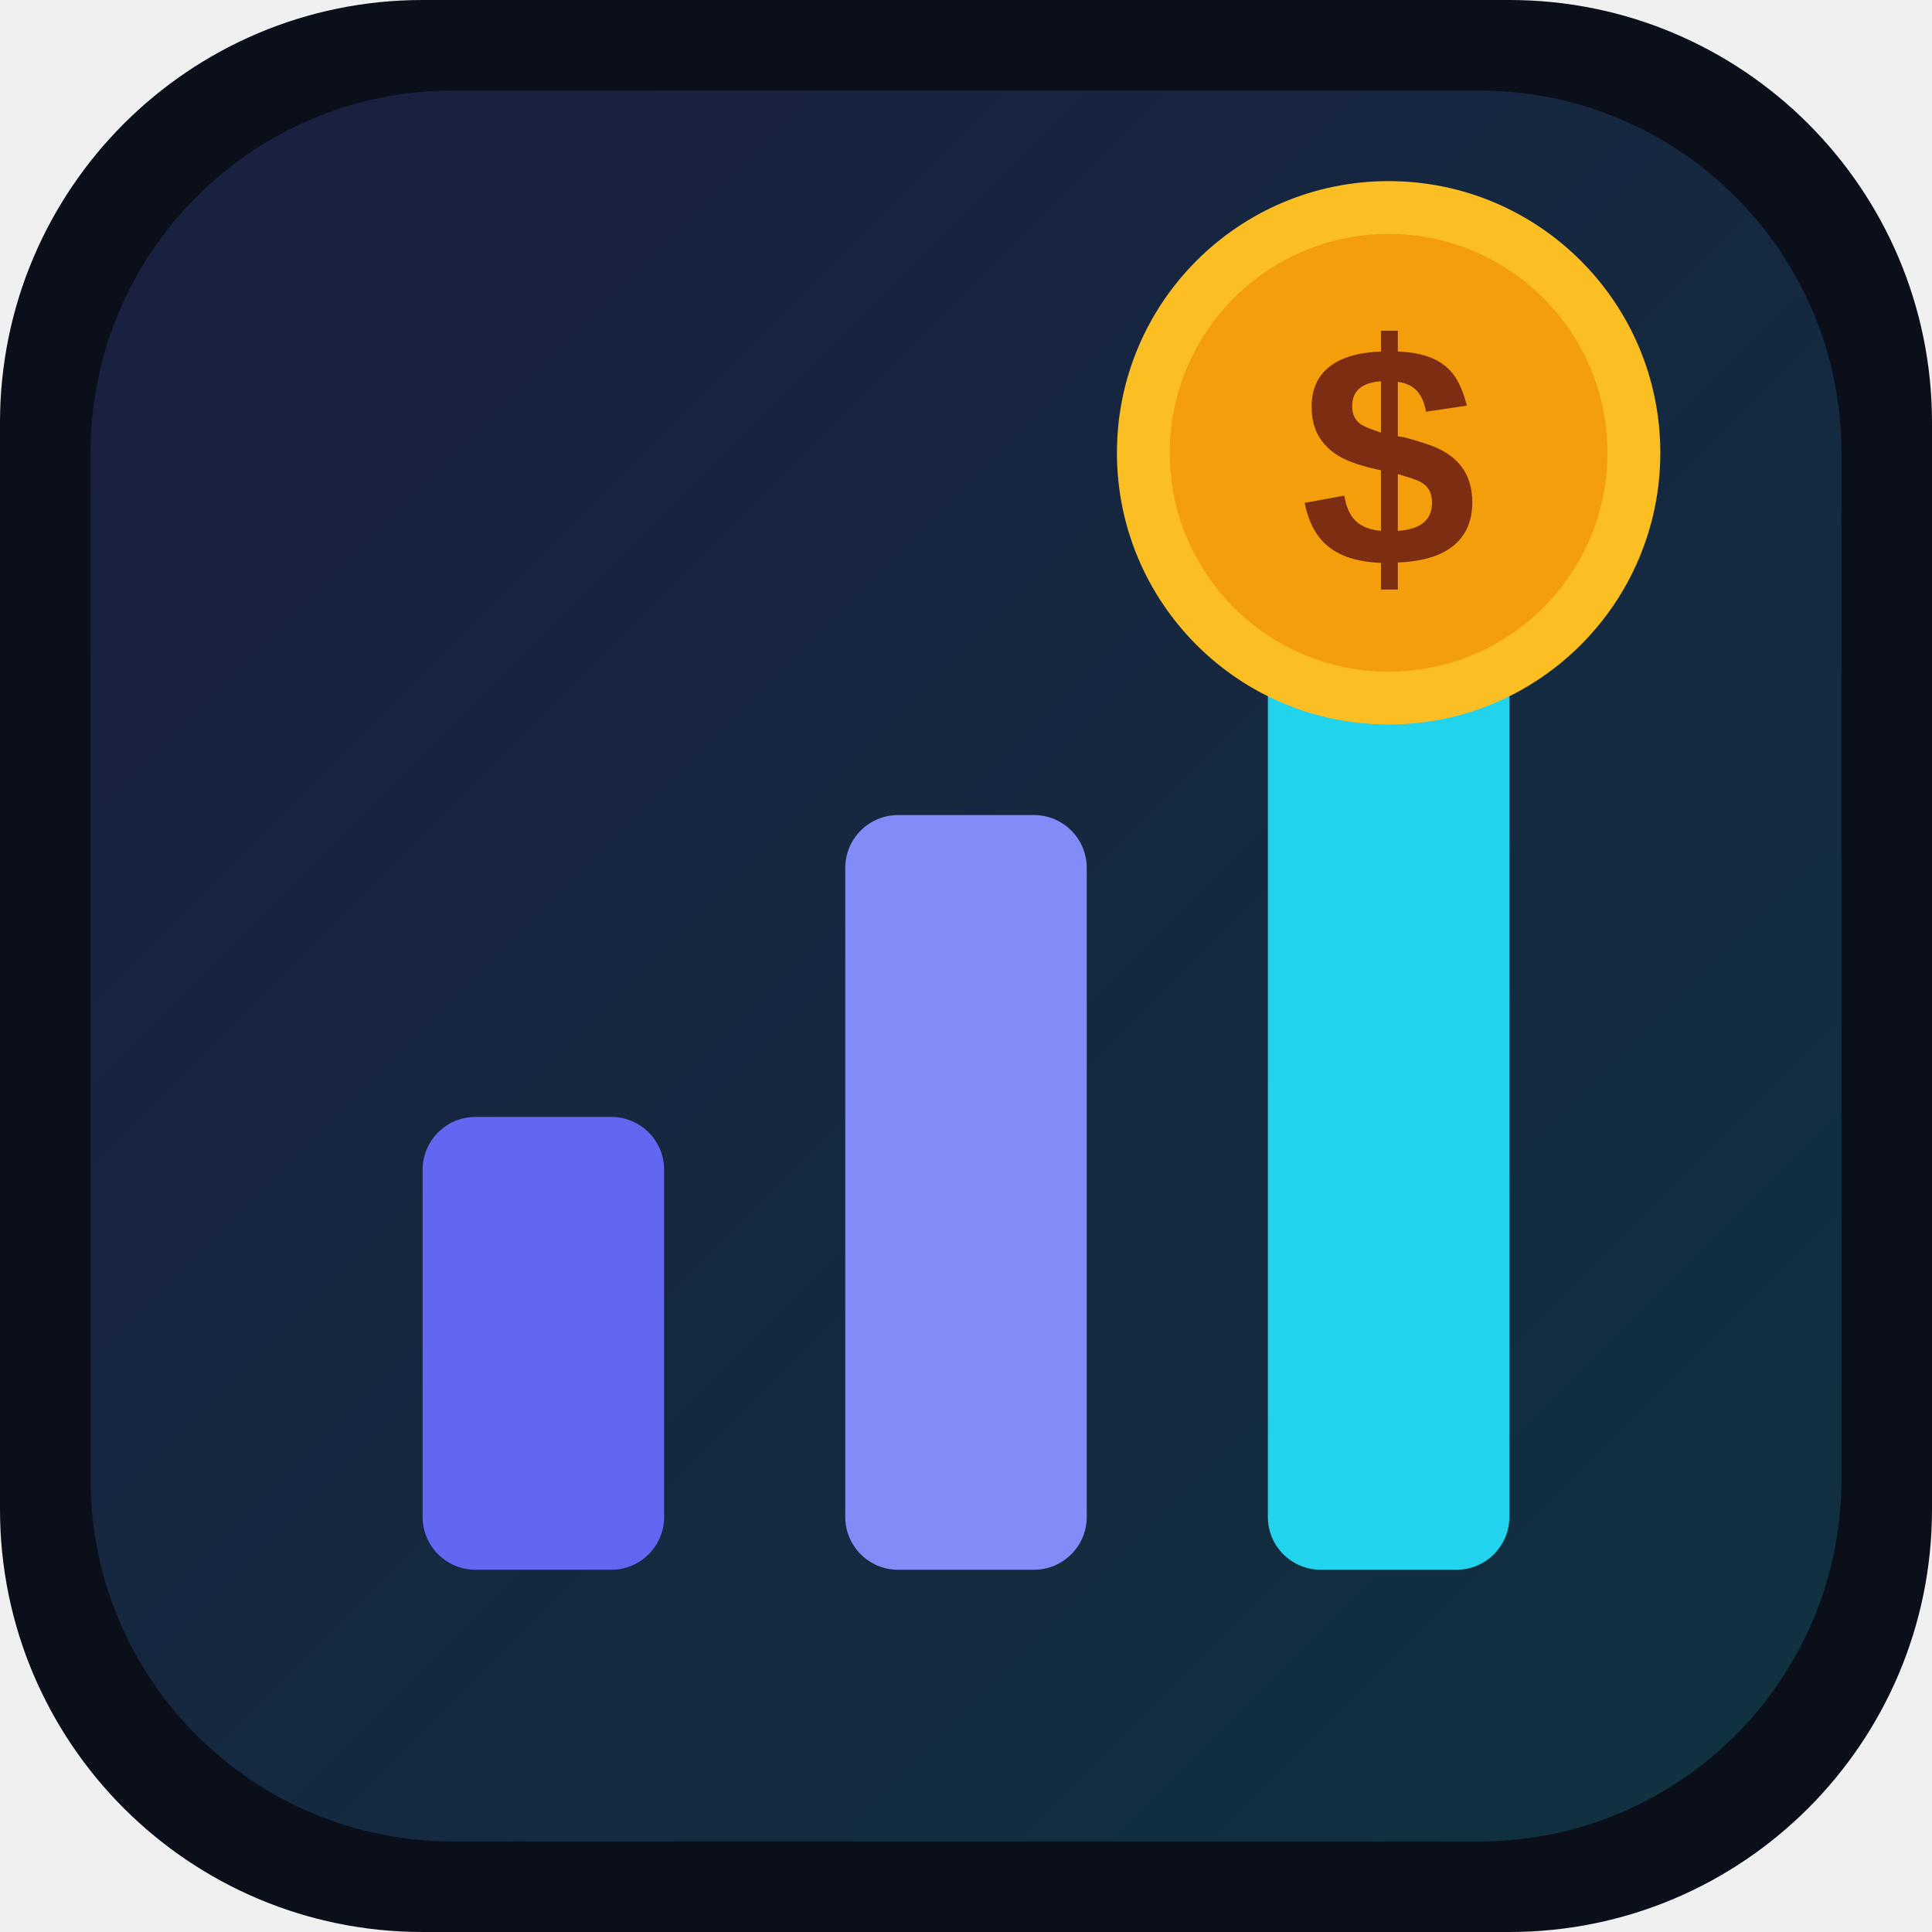
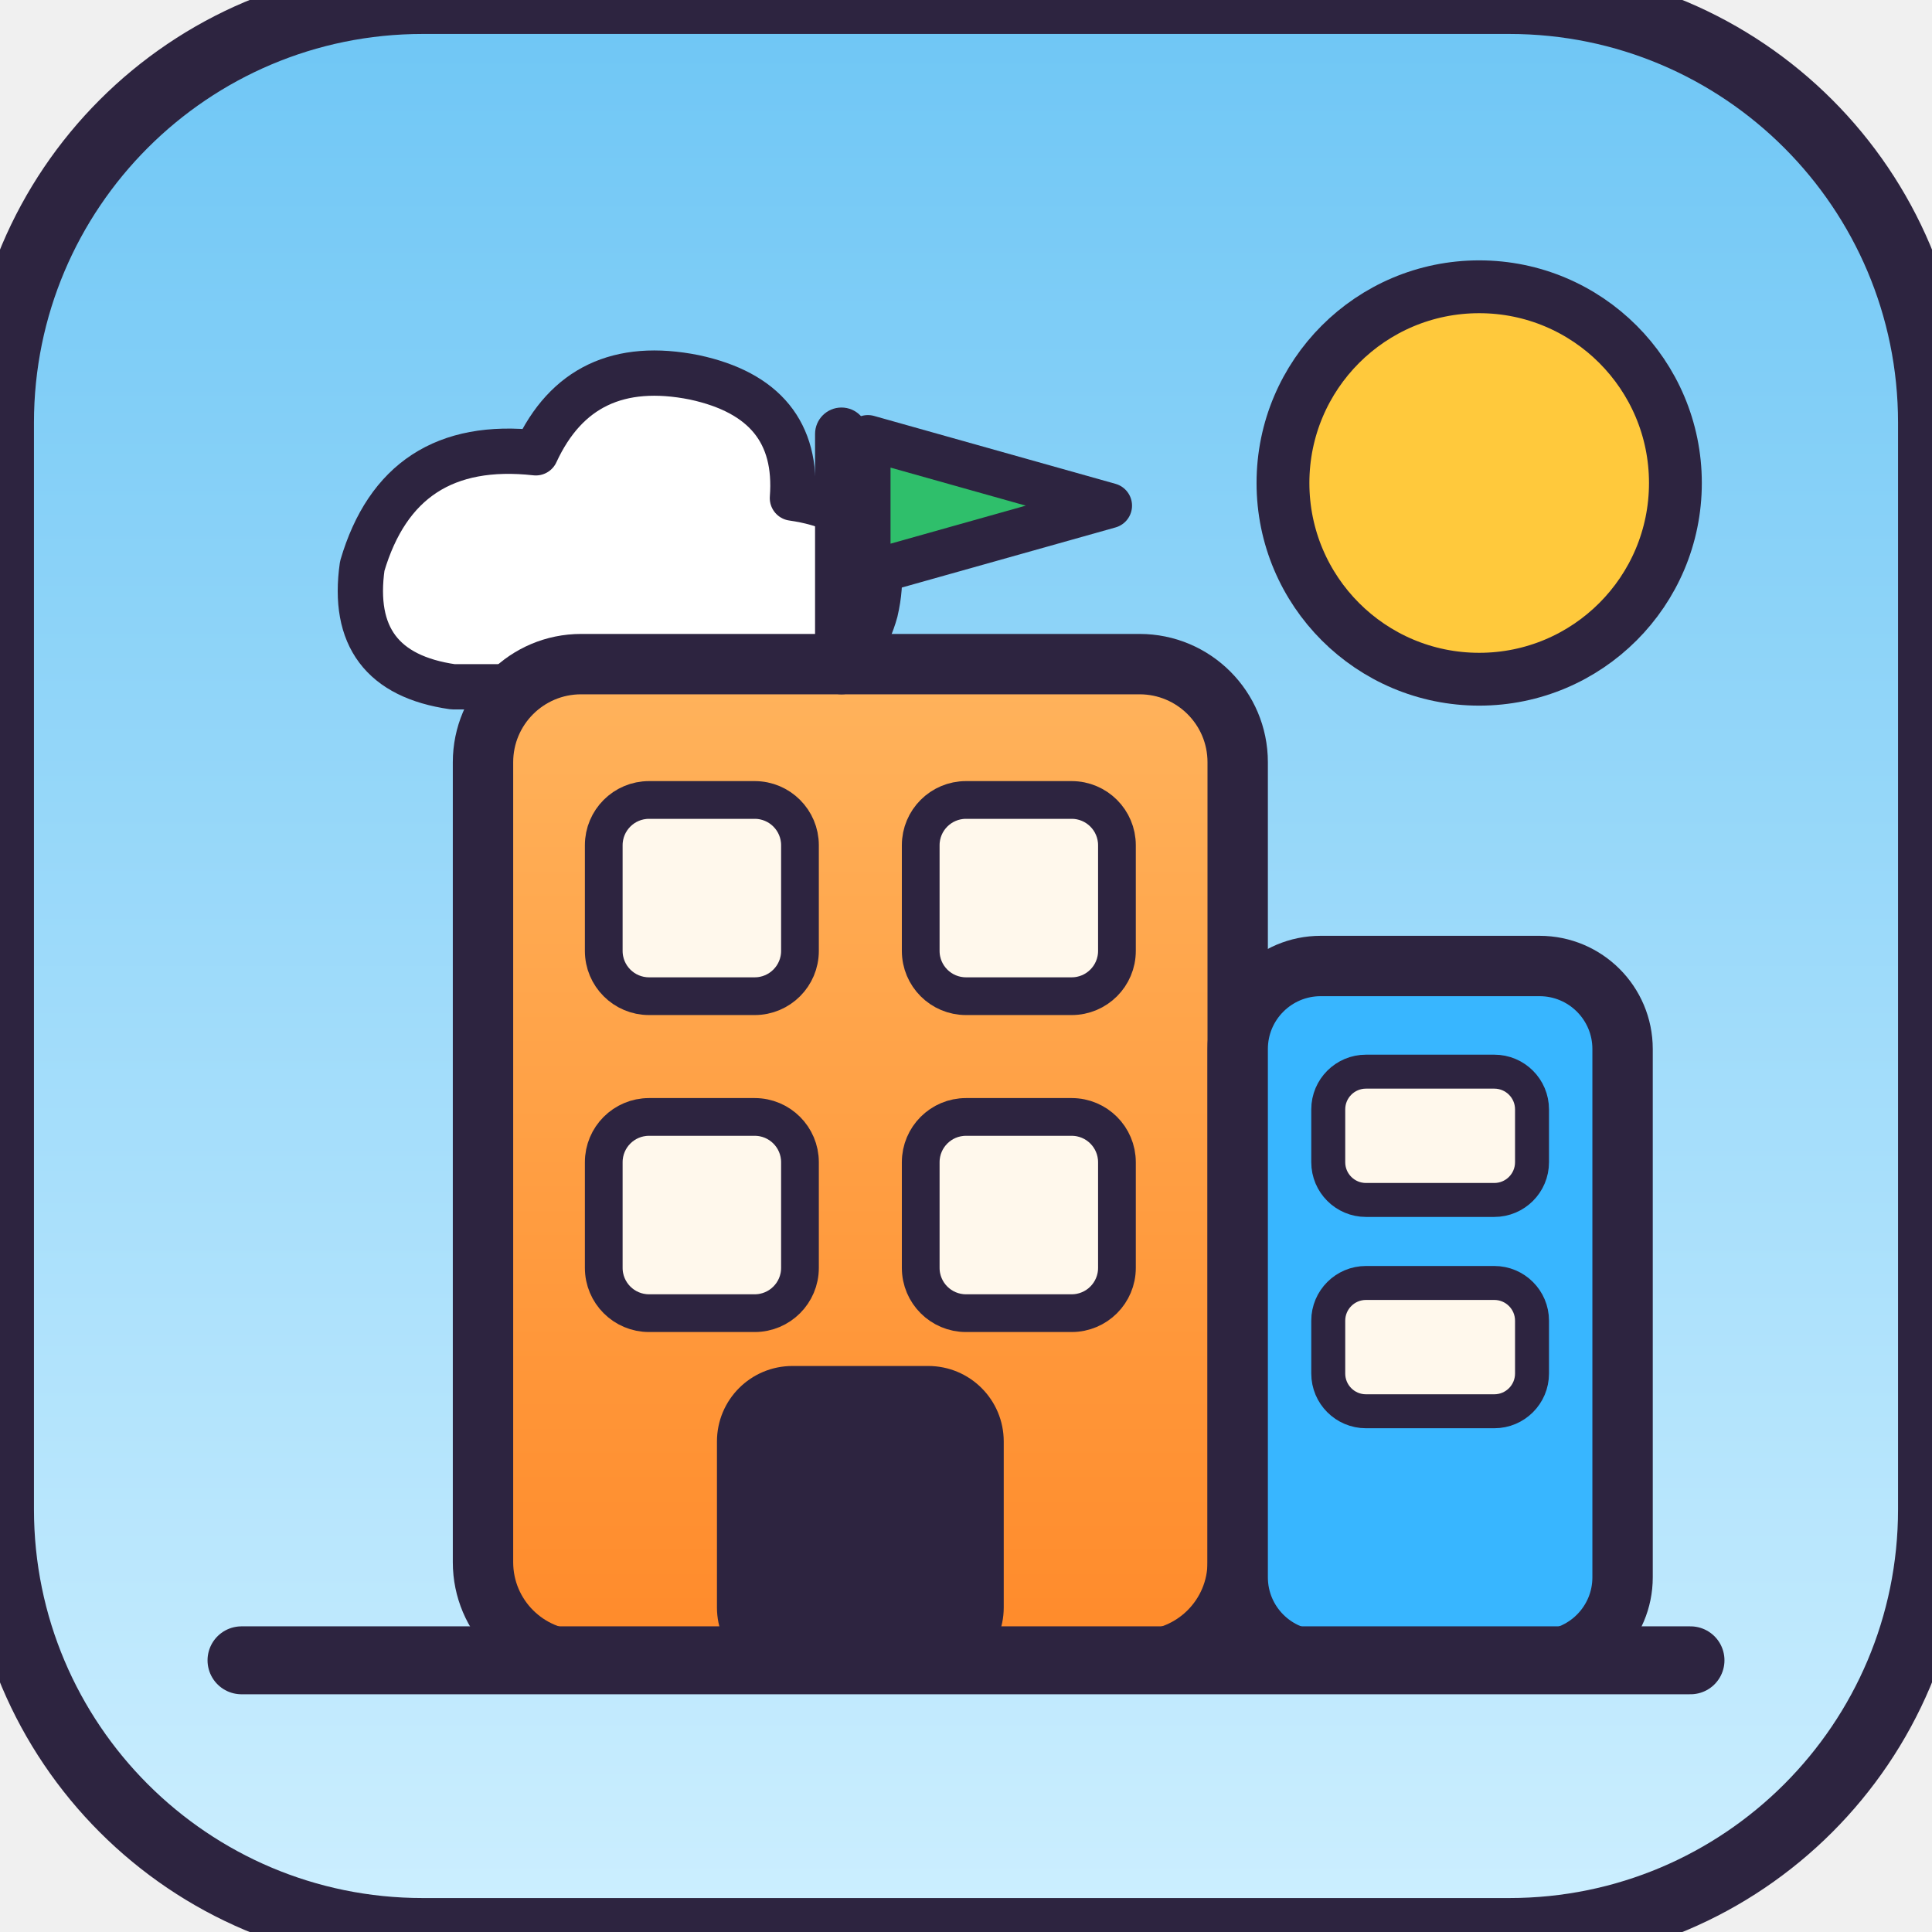
<svg xmlns="http://www.w3.org/2000/svg" viewBox="0 0 512 512">
  <defs>
-     <linearGradient id="bg" x1="0" y1="0" x2="1" y2="1">
-       <stop offset="0" stop-color="#6366f1" />
-       <stop offset="1" stop-color="#22d3ee" />
+     <linearGradient id="fav-sky" x1="0" y1="0" x2="0" y2="1">
+       <stop offset="0" stop-color="#6ec6f5" />
+       <stop offset="1" stop-color="#cdefff" />
+     </linearGradient>
+     <linearGradient id="fav-bld" x1="0" y1="0" x2="0" y2="1">
+       <stop offset="0" stop-color="#ffb35c" />
+       <stop offset="1" stop-color="#ff8a2a" />
    </linearGradient>
  </defs>
-   <rect width="512" height="512" rx="112" fill="#0b0f1a" />
-   <rect x="24" y="24" width="464" height="464" rx="96" fill="url(#bg)" opacity="0.18" />
-   <rect x="112" y="296" width="64" height="120" rx="14" fill="#6366f1" />
-   <rect x="224" y="216" width="64" height="200" rx="14" fill="#818cf8" />
-   <rect x="336" y="120" width="64" height="296" rx="14" fill="#22d3ee" />
-   <circle cx="368" cy="120" r="72" fill="#fbbf24" />
-   <circle cx="368" cy="120" r="58" fill="#f59e0b" />
-   <text x="368" y="150" font-family="Arial, sans-serif" font-size="84" font-weight="bold" fill="#7c2d12" text-anchor="middle">$</text>
+   <rect width="512" height="512" rx="112" fill="url(#fav-sky)" stroke="#2d2440" stroke-width="18" />
+   <circle cx="392" cy="128" r="52" fill="#ffc93c" stroke="#2d2440" stroke-width="14" />
+   <g fill="#ffffff" stroke="#2d2440" stroke-width="12" stroke-linejoin="round">
+     <path d="M96 150 q10 -34 46 -30 q12 -26 42 -20 q28 6 26 32 q28 4 22 30 q-6 22 -34 20 l-78 0 q-28 -4 -24 -32 z" />
+   </g>
+   <g stroke="#2d2440" stroke-linejoin="round">
+     <rect x="128" y="176" width="200" height="264" rx="26" fill="url(#fav-bld)" stroke-width="16" />
+     <rect x="328" y="256" width="102" height="184" rx="22" fill="#38b6ff" stroke-width="16" />
+     <g fill="#fff8ec" stroke-width="10">
+       <rect x="160" y="212" width="52" height="52" rx="12" />
+       <rect x="244" y="212" width="52" height="52" rx="12" />
+       <rect x="160" y="296" width="52" height="52" rx="12" />
+       <rect x="244" y="296" width="52" height="52" rx="12" />
+     </g>
+     <g fill="#fff8ec" stroke-width="9">
+       <rect x="352" y="284" width="54" height="34" rx="10" />
+       <rect x="352" y="340" width="54" height="34" rx="10" />
+     </g>
+     <rect x="196" y="368" width="64" height="72" rx="14" fill="#2d2440" stroke-width="12" />
+     <rect x="216" y="108" width="14" height="76" rx="7" fill="#2d2440" stroke-width="0" />
+     <path d="M230 116 l64 18 l-64 18 z" fill="#2fbf6b" stroke-width="12" />
+   </g>
+   <path d="M64 440 h384" stroke="#2d2440" stroke-width="18" stroke-linecap="round" />
</svg>
